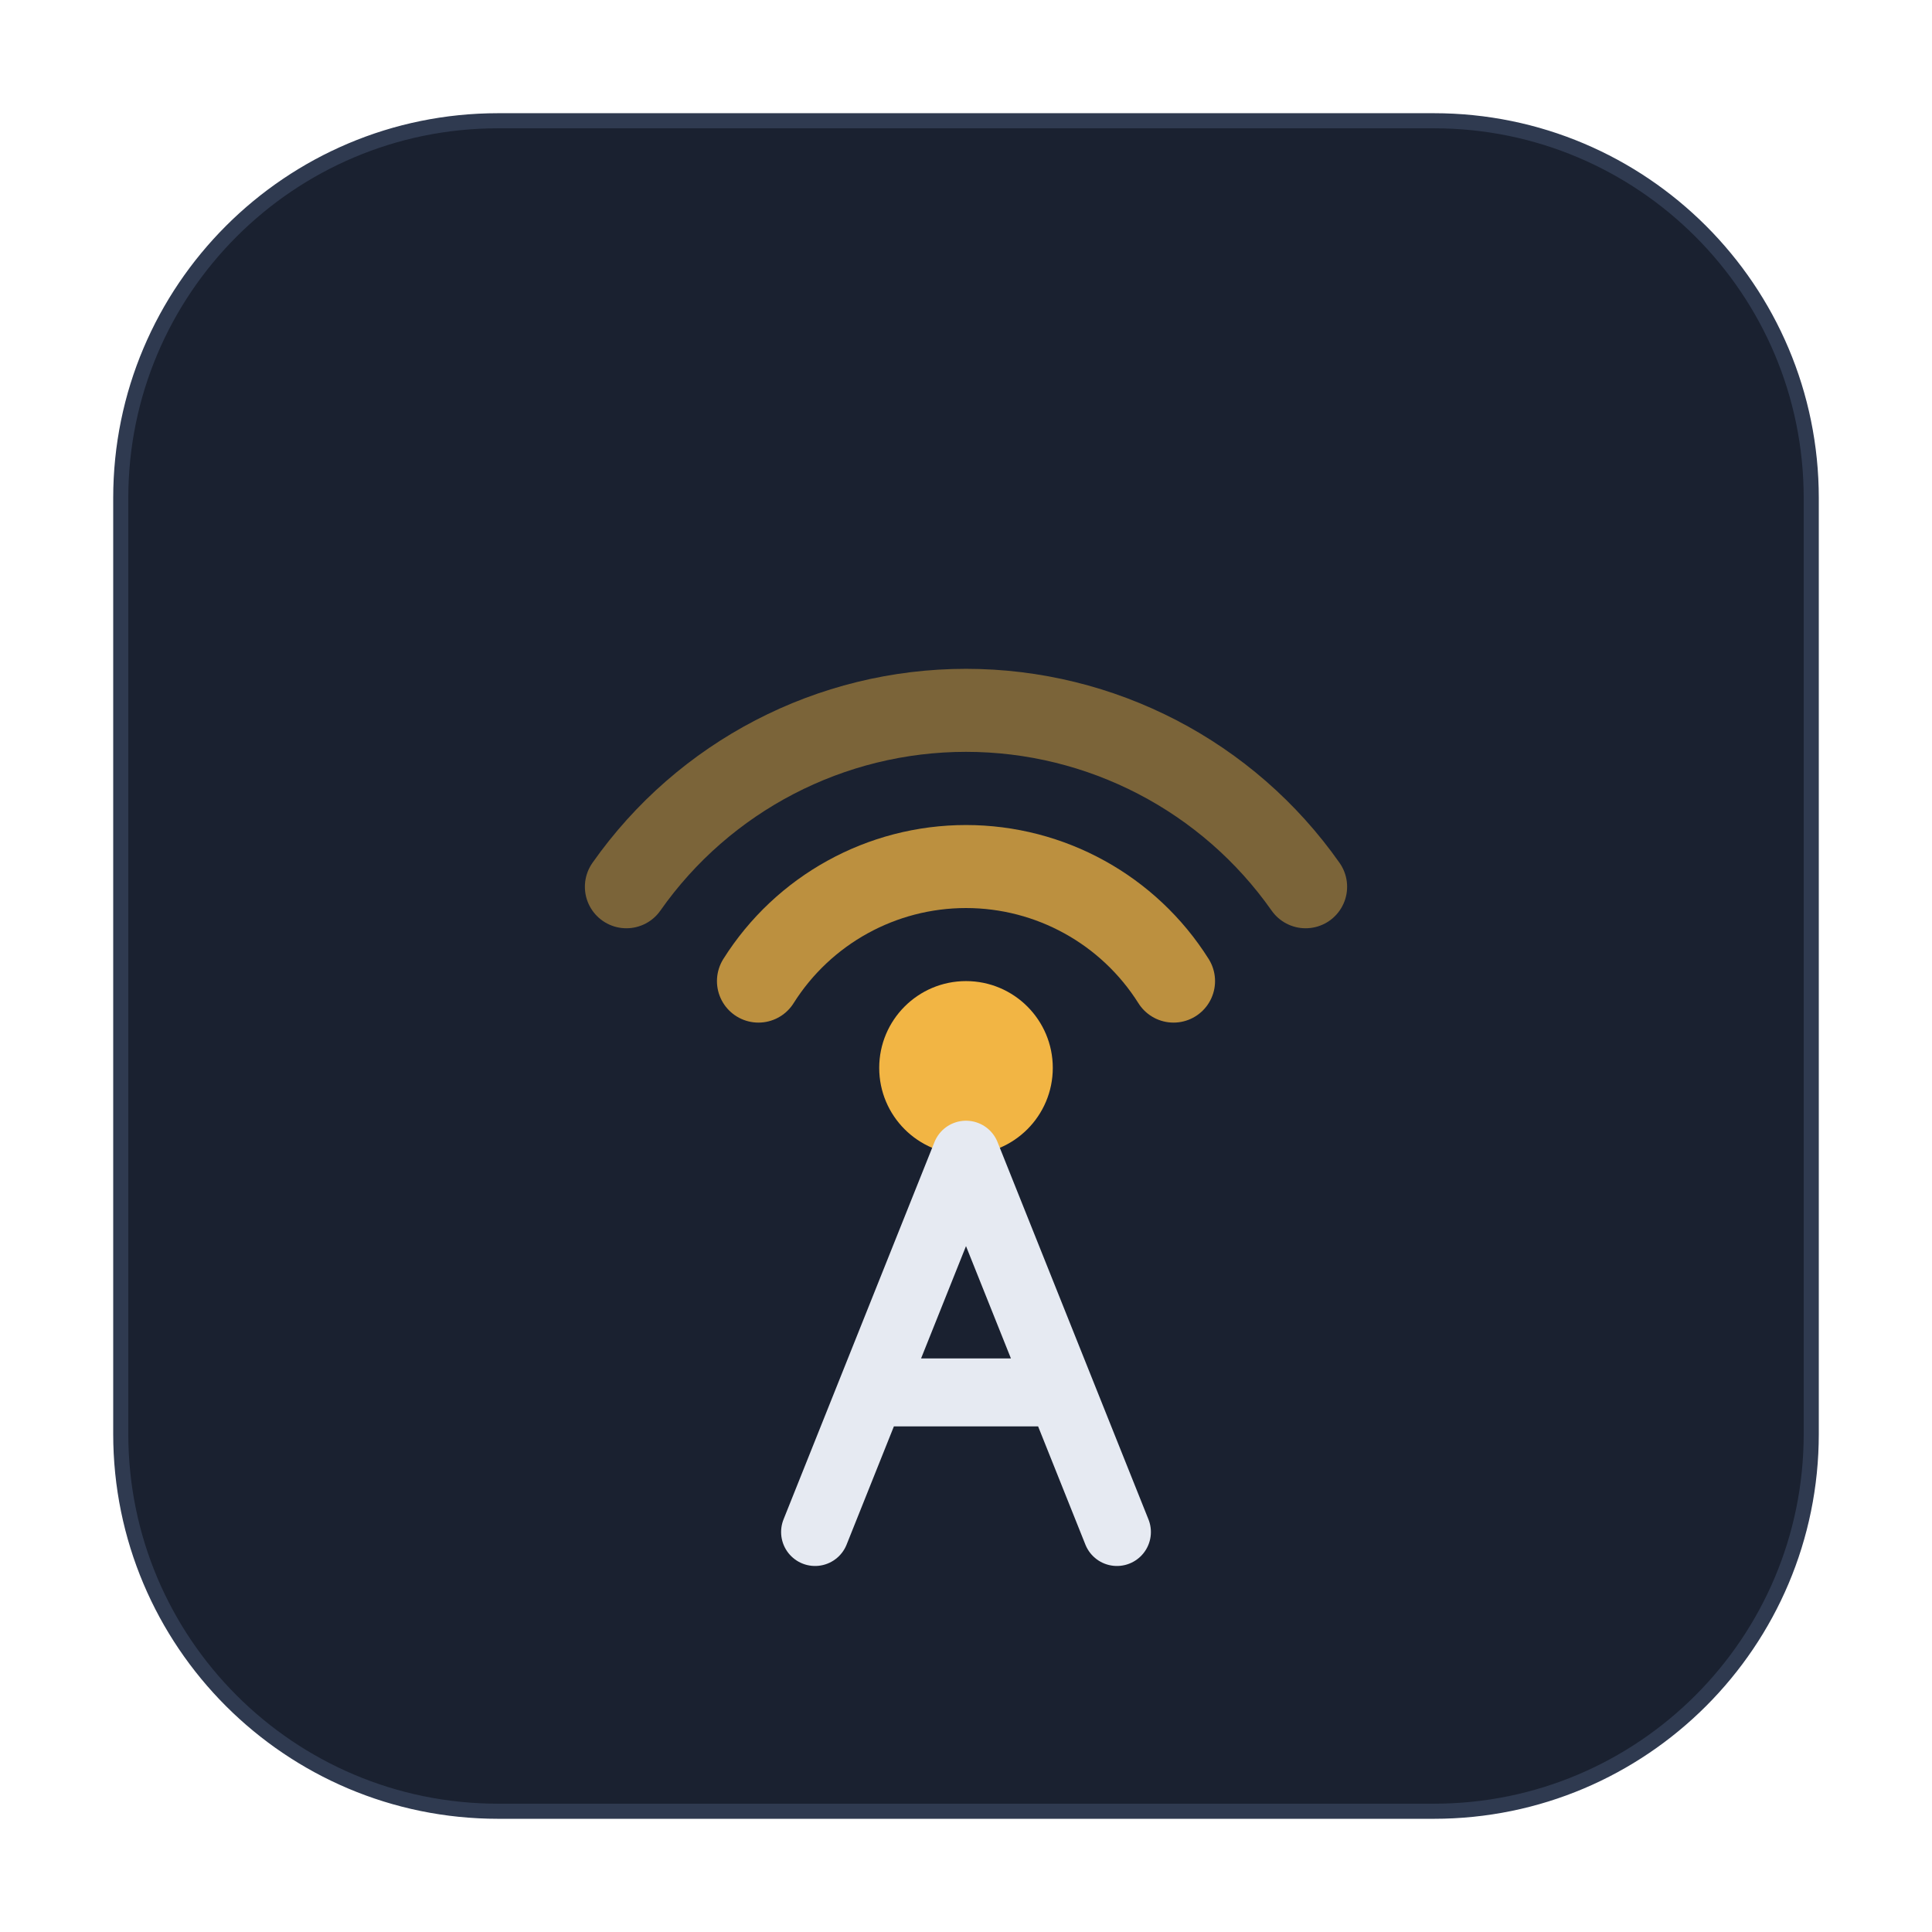
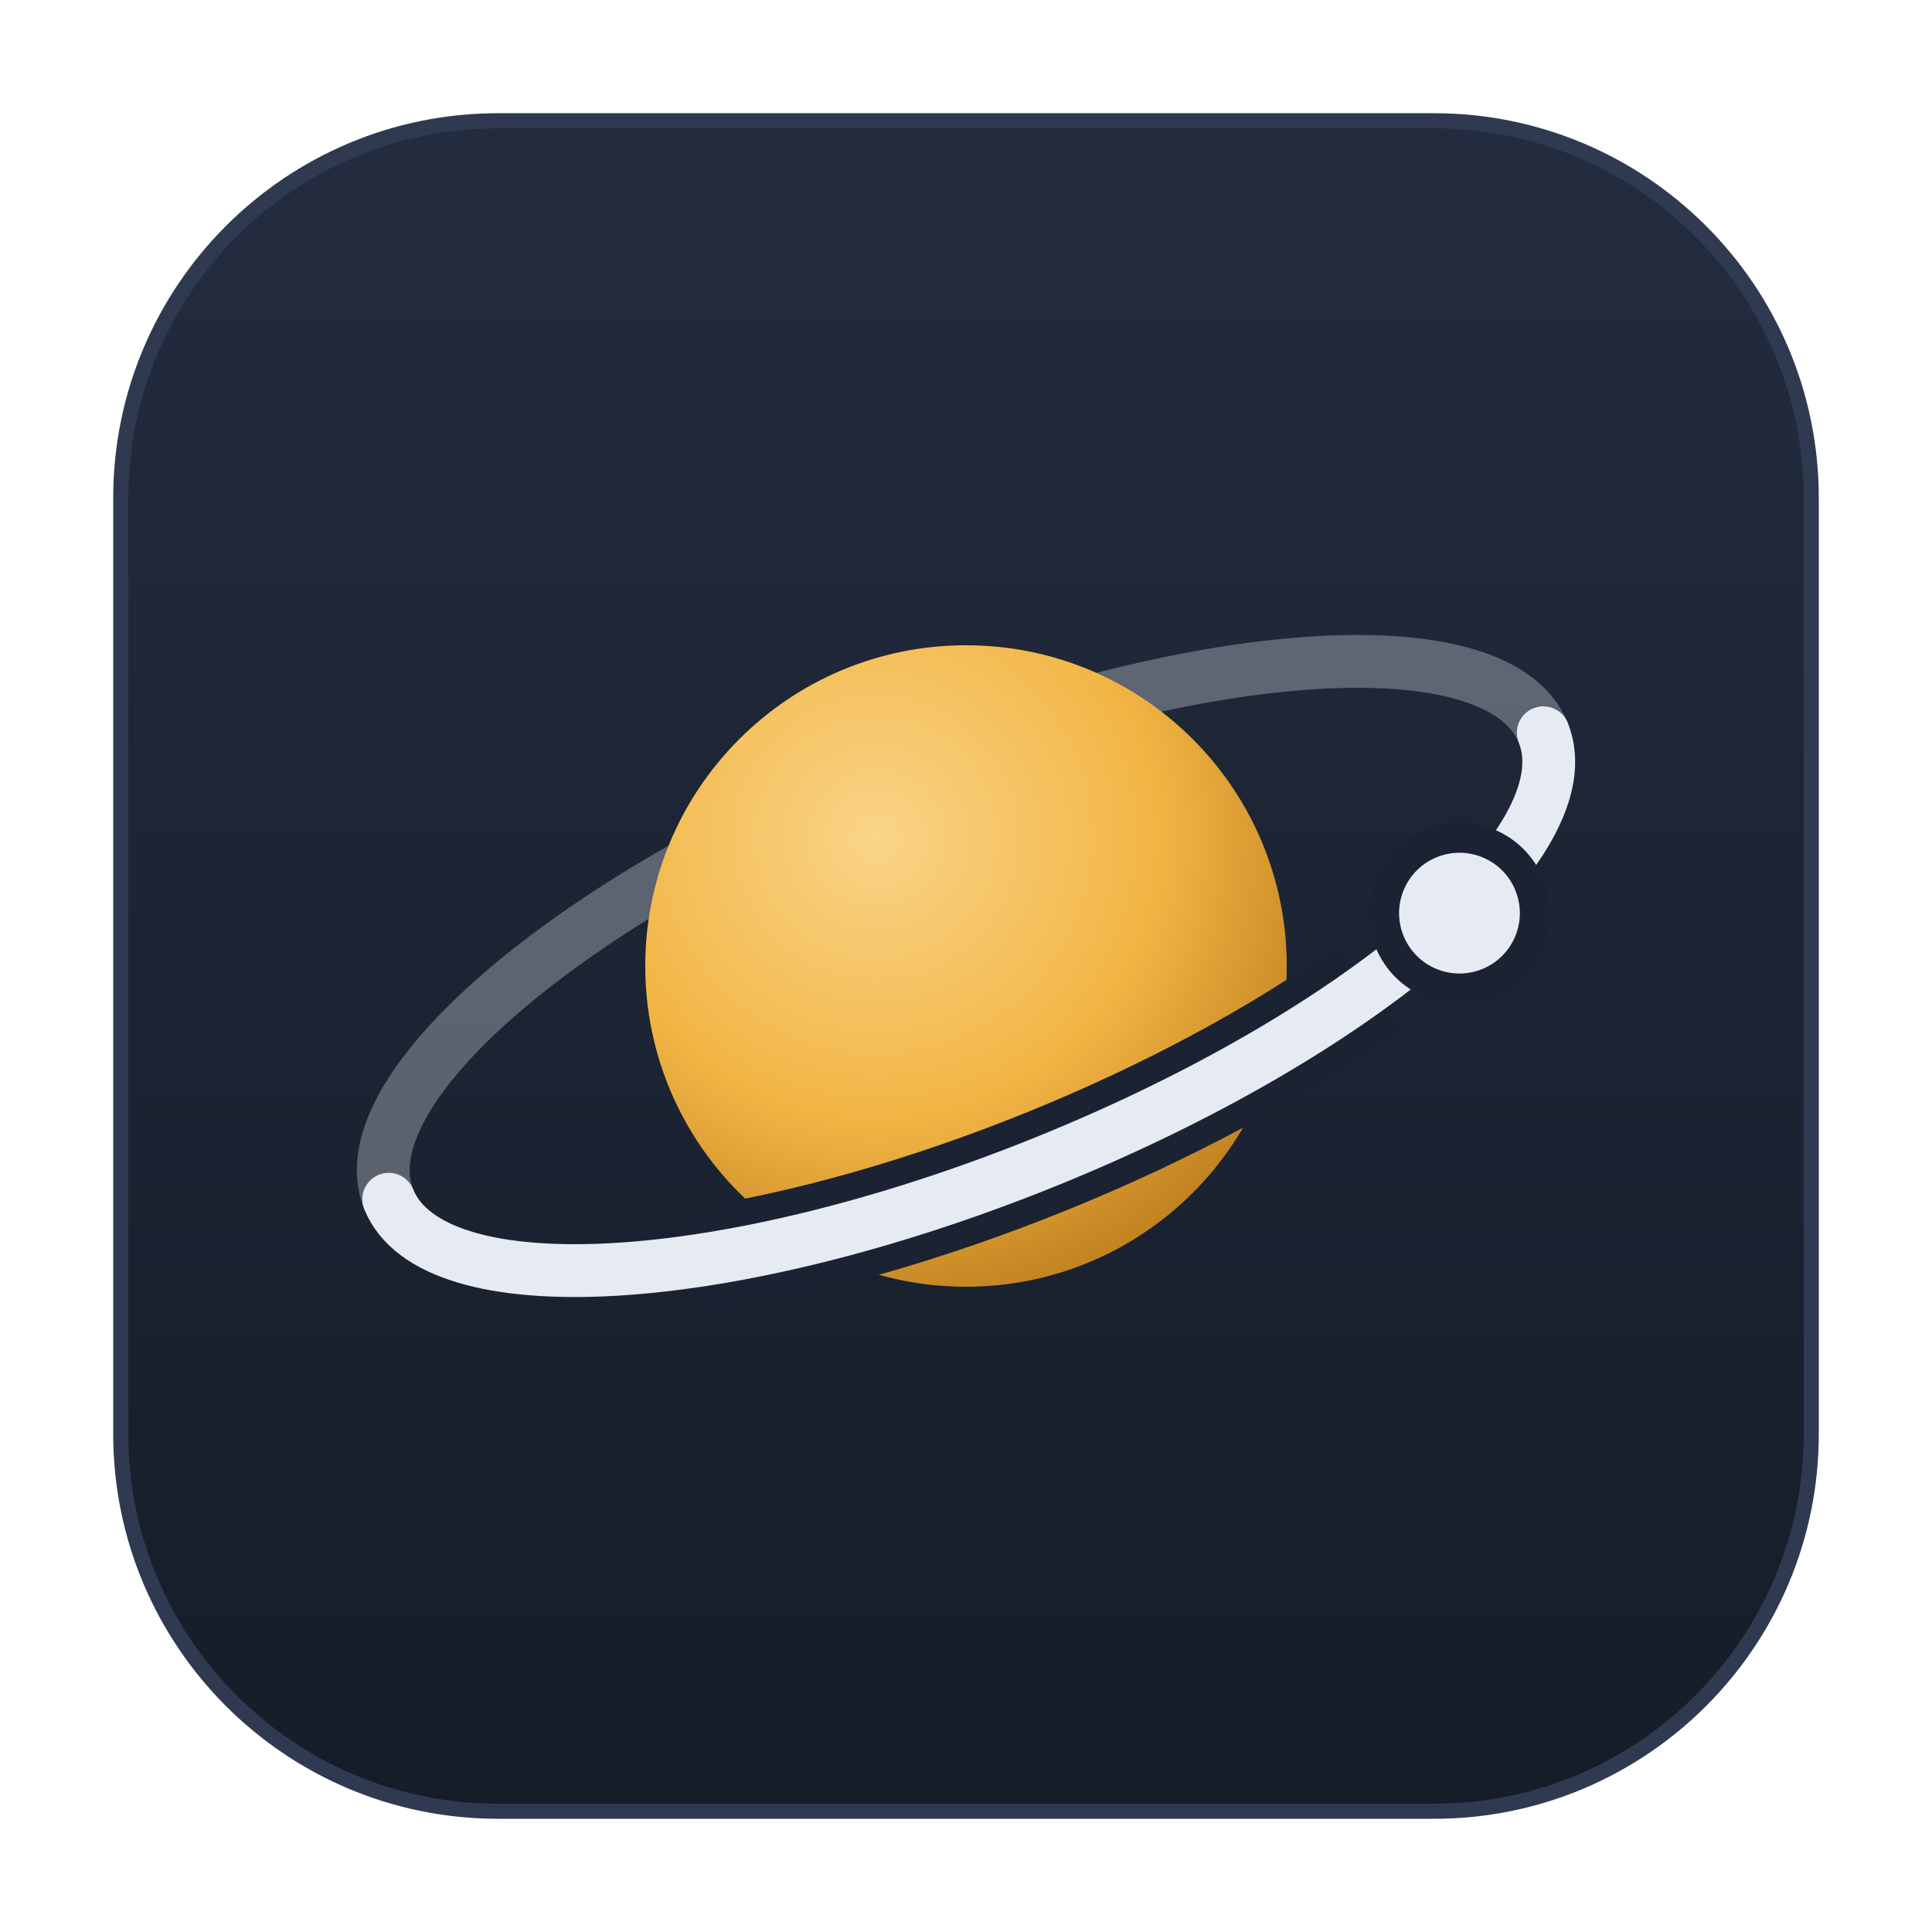
<svg xmlns="http://www.w3.org/2000/svg" viewBox="0 0 1024 1024">
-   <rect x="64" y="64" width="896" height="896" rx="200" fill="#1A2130" />
+   <defs>
+     <linearGradient id="bg" x1="0" y1="0" x2="0" y2="1">
+       <stop offset="0" stop-color="#232C3F" />
+       <stop offset="1" stop-color="#161C28" />
+     </linearGradient>
+     <radialGradient id="planet" cx="0.36" cy="0.3" r="0.8">
+       <stop offset="0" stop-color="#FAD488" />
+       <stop offset="0.55" stop-color="#F2B544" />
+       <stop offset="1" stop-color="#B9791A" />
+     </radialGradient>
+   </defs>
+   <rect x="64" y="64" width="896" height="896" rx="200" fill="url(#bg)" />
  <rect x="64" y="64" width="896" height="896" rx="200" fill="none" stroke="#2F3A50" stroke-width="8" />
-   <path d="M332 470 A 220 220 0 0 1 692 470" fill="none" stroke="#F2B544" stroke-width="44" stroke-linecap="round" opacity="0.45" />
-   <path d="M402 520 A 130 130 0 0 1 622 520" fill="none" stroke="#F2B544" stroke-width="44" stroke-linecap="round" opacity="0.75" />
-   <circle cx="512" cy="566" r="46" fill="#F2B544" />
-   <path d="M512 612 L 432 812 M512 612 L 592 812 M462 738 L 562 738" stroke="#E6EAF2" stroke-width="36" stroke-linecap="round" stroke-linejoin="round" fill="none" />
+   <g transform="rotate(-22 512 512)">
+     <path d="M182 512 A 330 112 0 0 1 842 512" fill="none" stroke="#E6EAF2" stroke-opacity="0.32" stroke-width="28" stroke-linecap="round" />
+   </g>
+   <circle cx="512" cy="512" r="170" fill="url(#planet)" />
+   <g transform="rotate(-22 512 512)">
+     <path d="M318 602.6 A 330 112 0 0 0 706 602.6" fill="none" stroke="#1B2232" stroke-width="56" stroke-linecap="butt" />
+     <path d="M182 512 A 330 112 0 0 0 842 512" fill="none" stroke="#E6EAF2" stroke-width="28" stroke-linecap="round" />
+     <circle cx="765" cy="584" r="40" fill="#E6EAF2" stroke="#1B2232" stroke-width="16" />
+   </g>
</svg>
